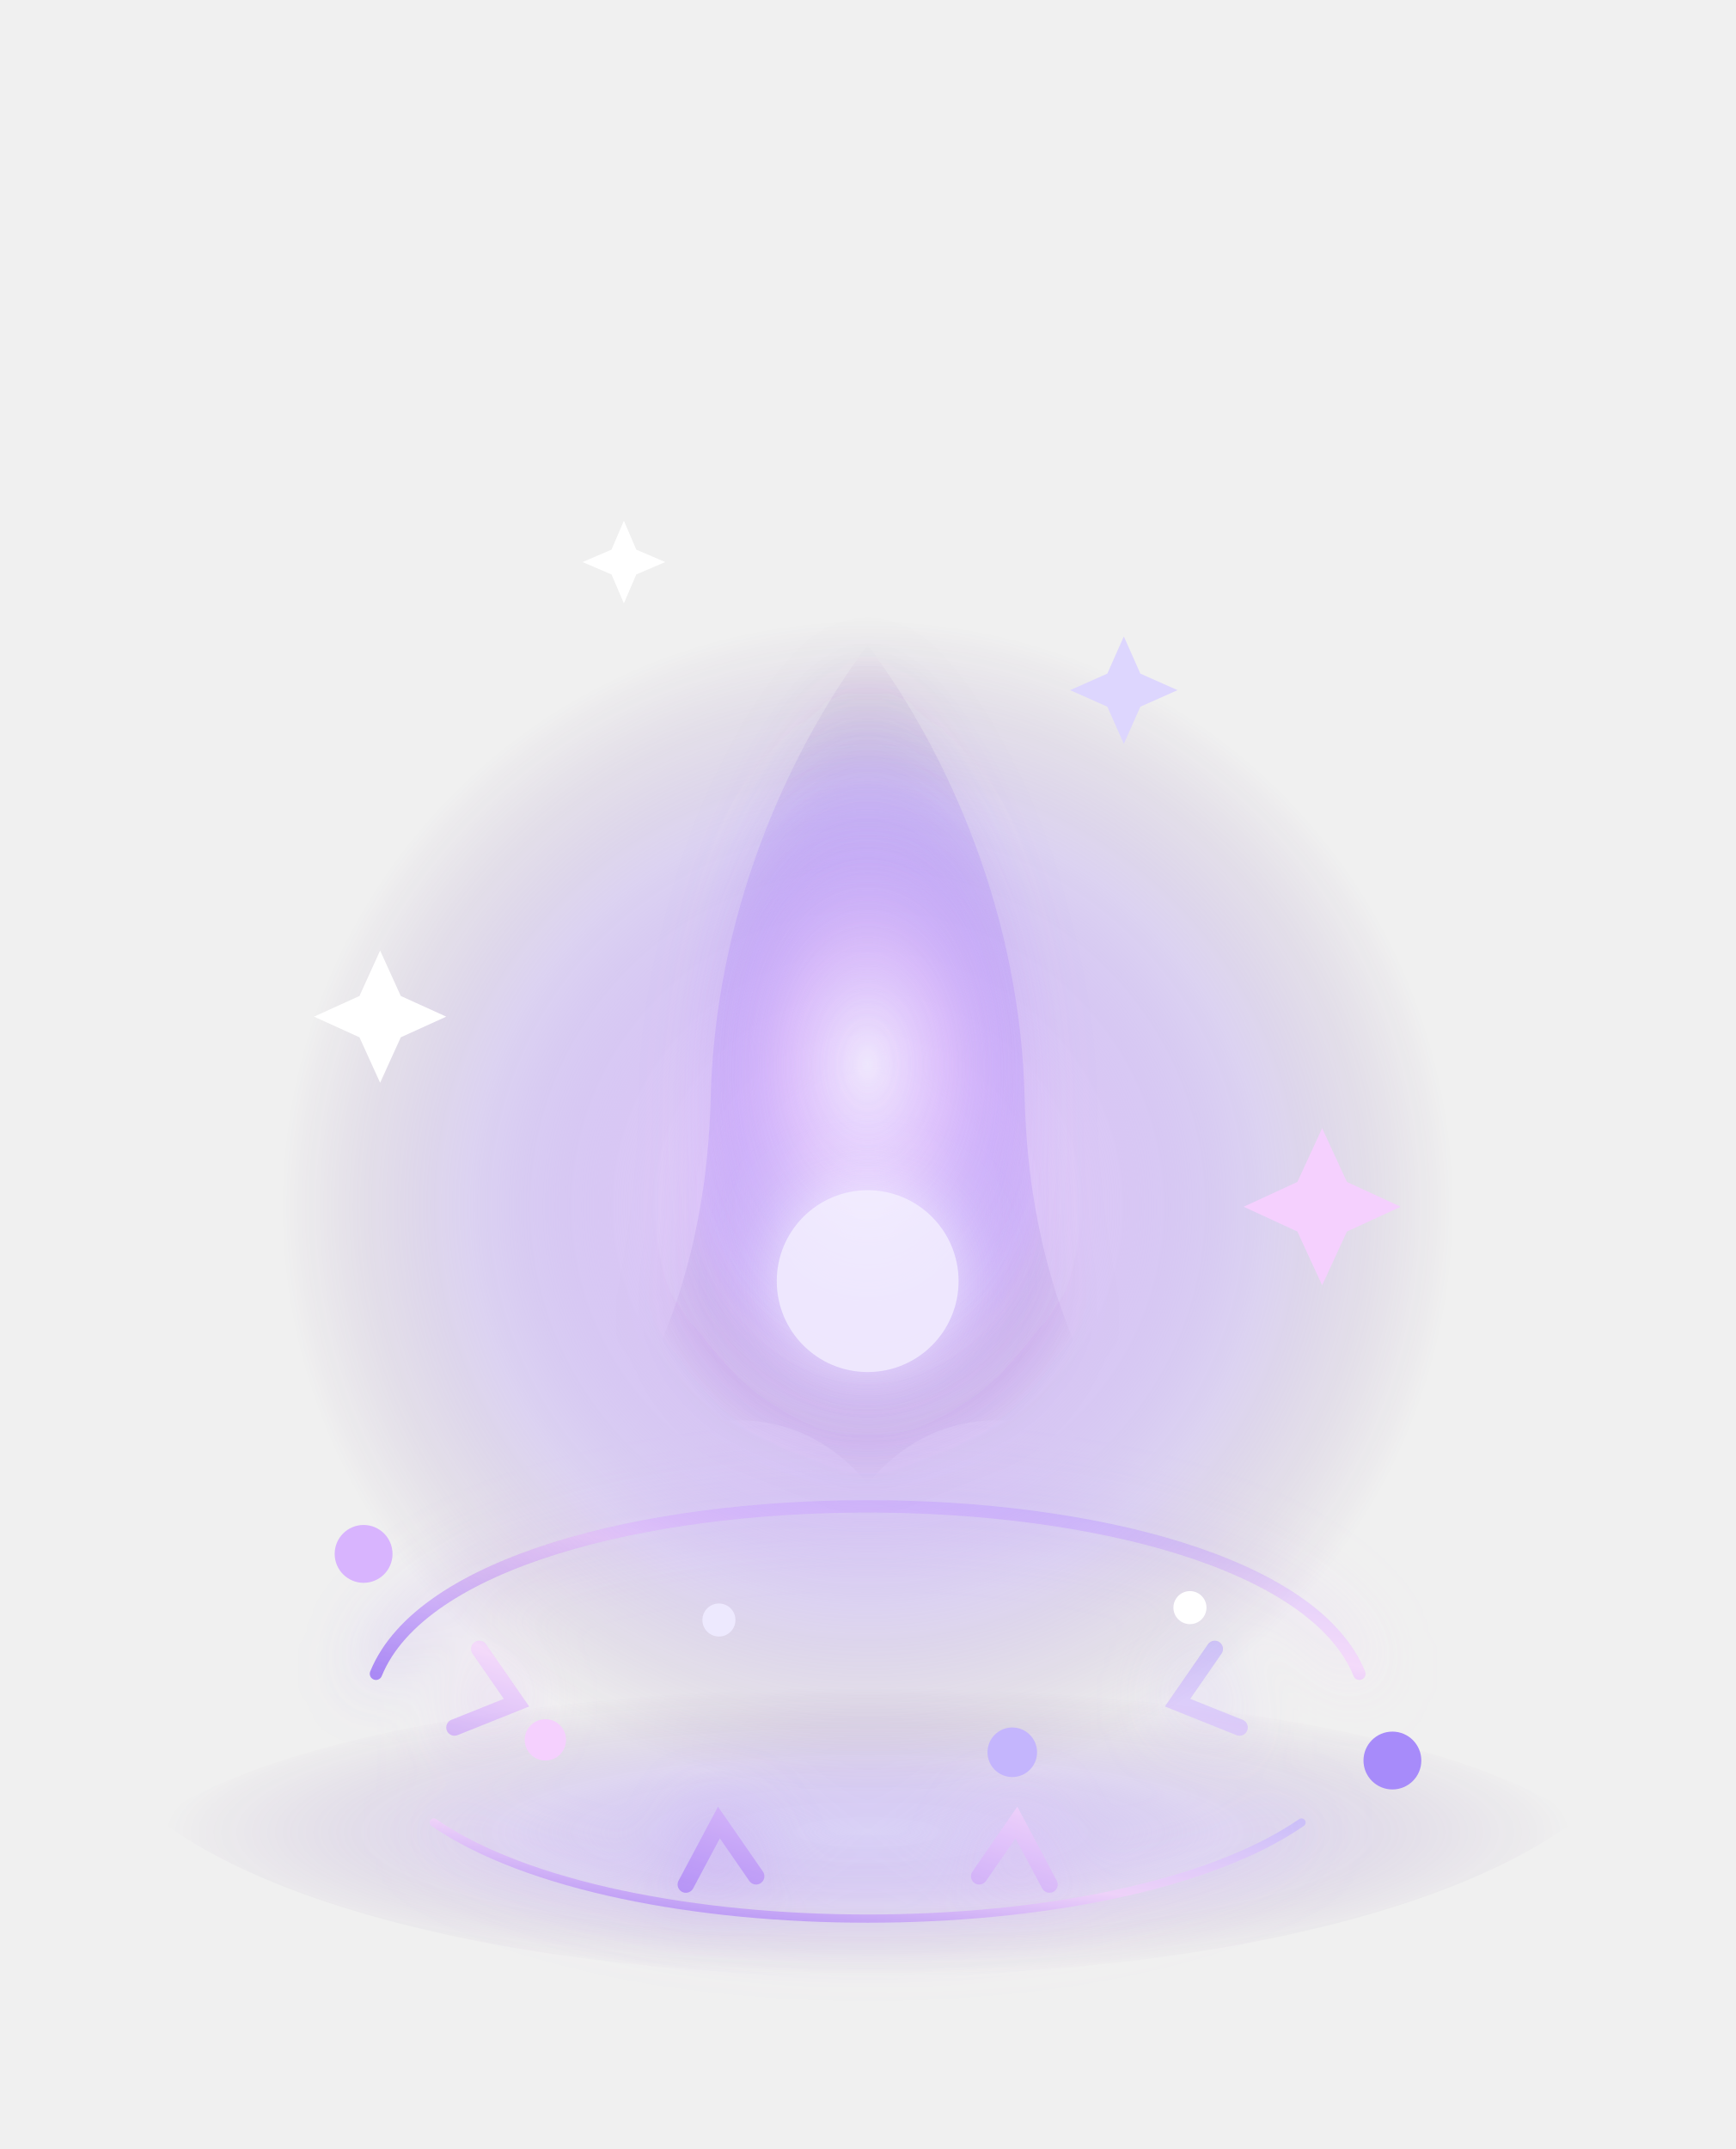
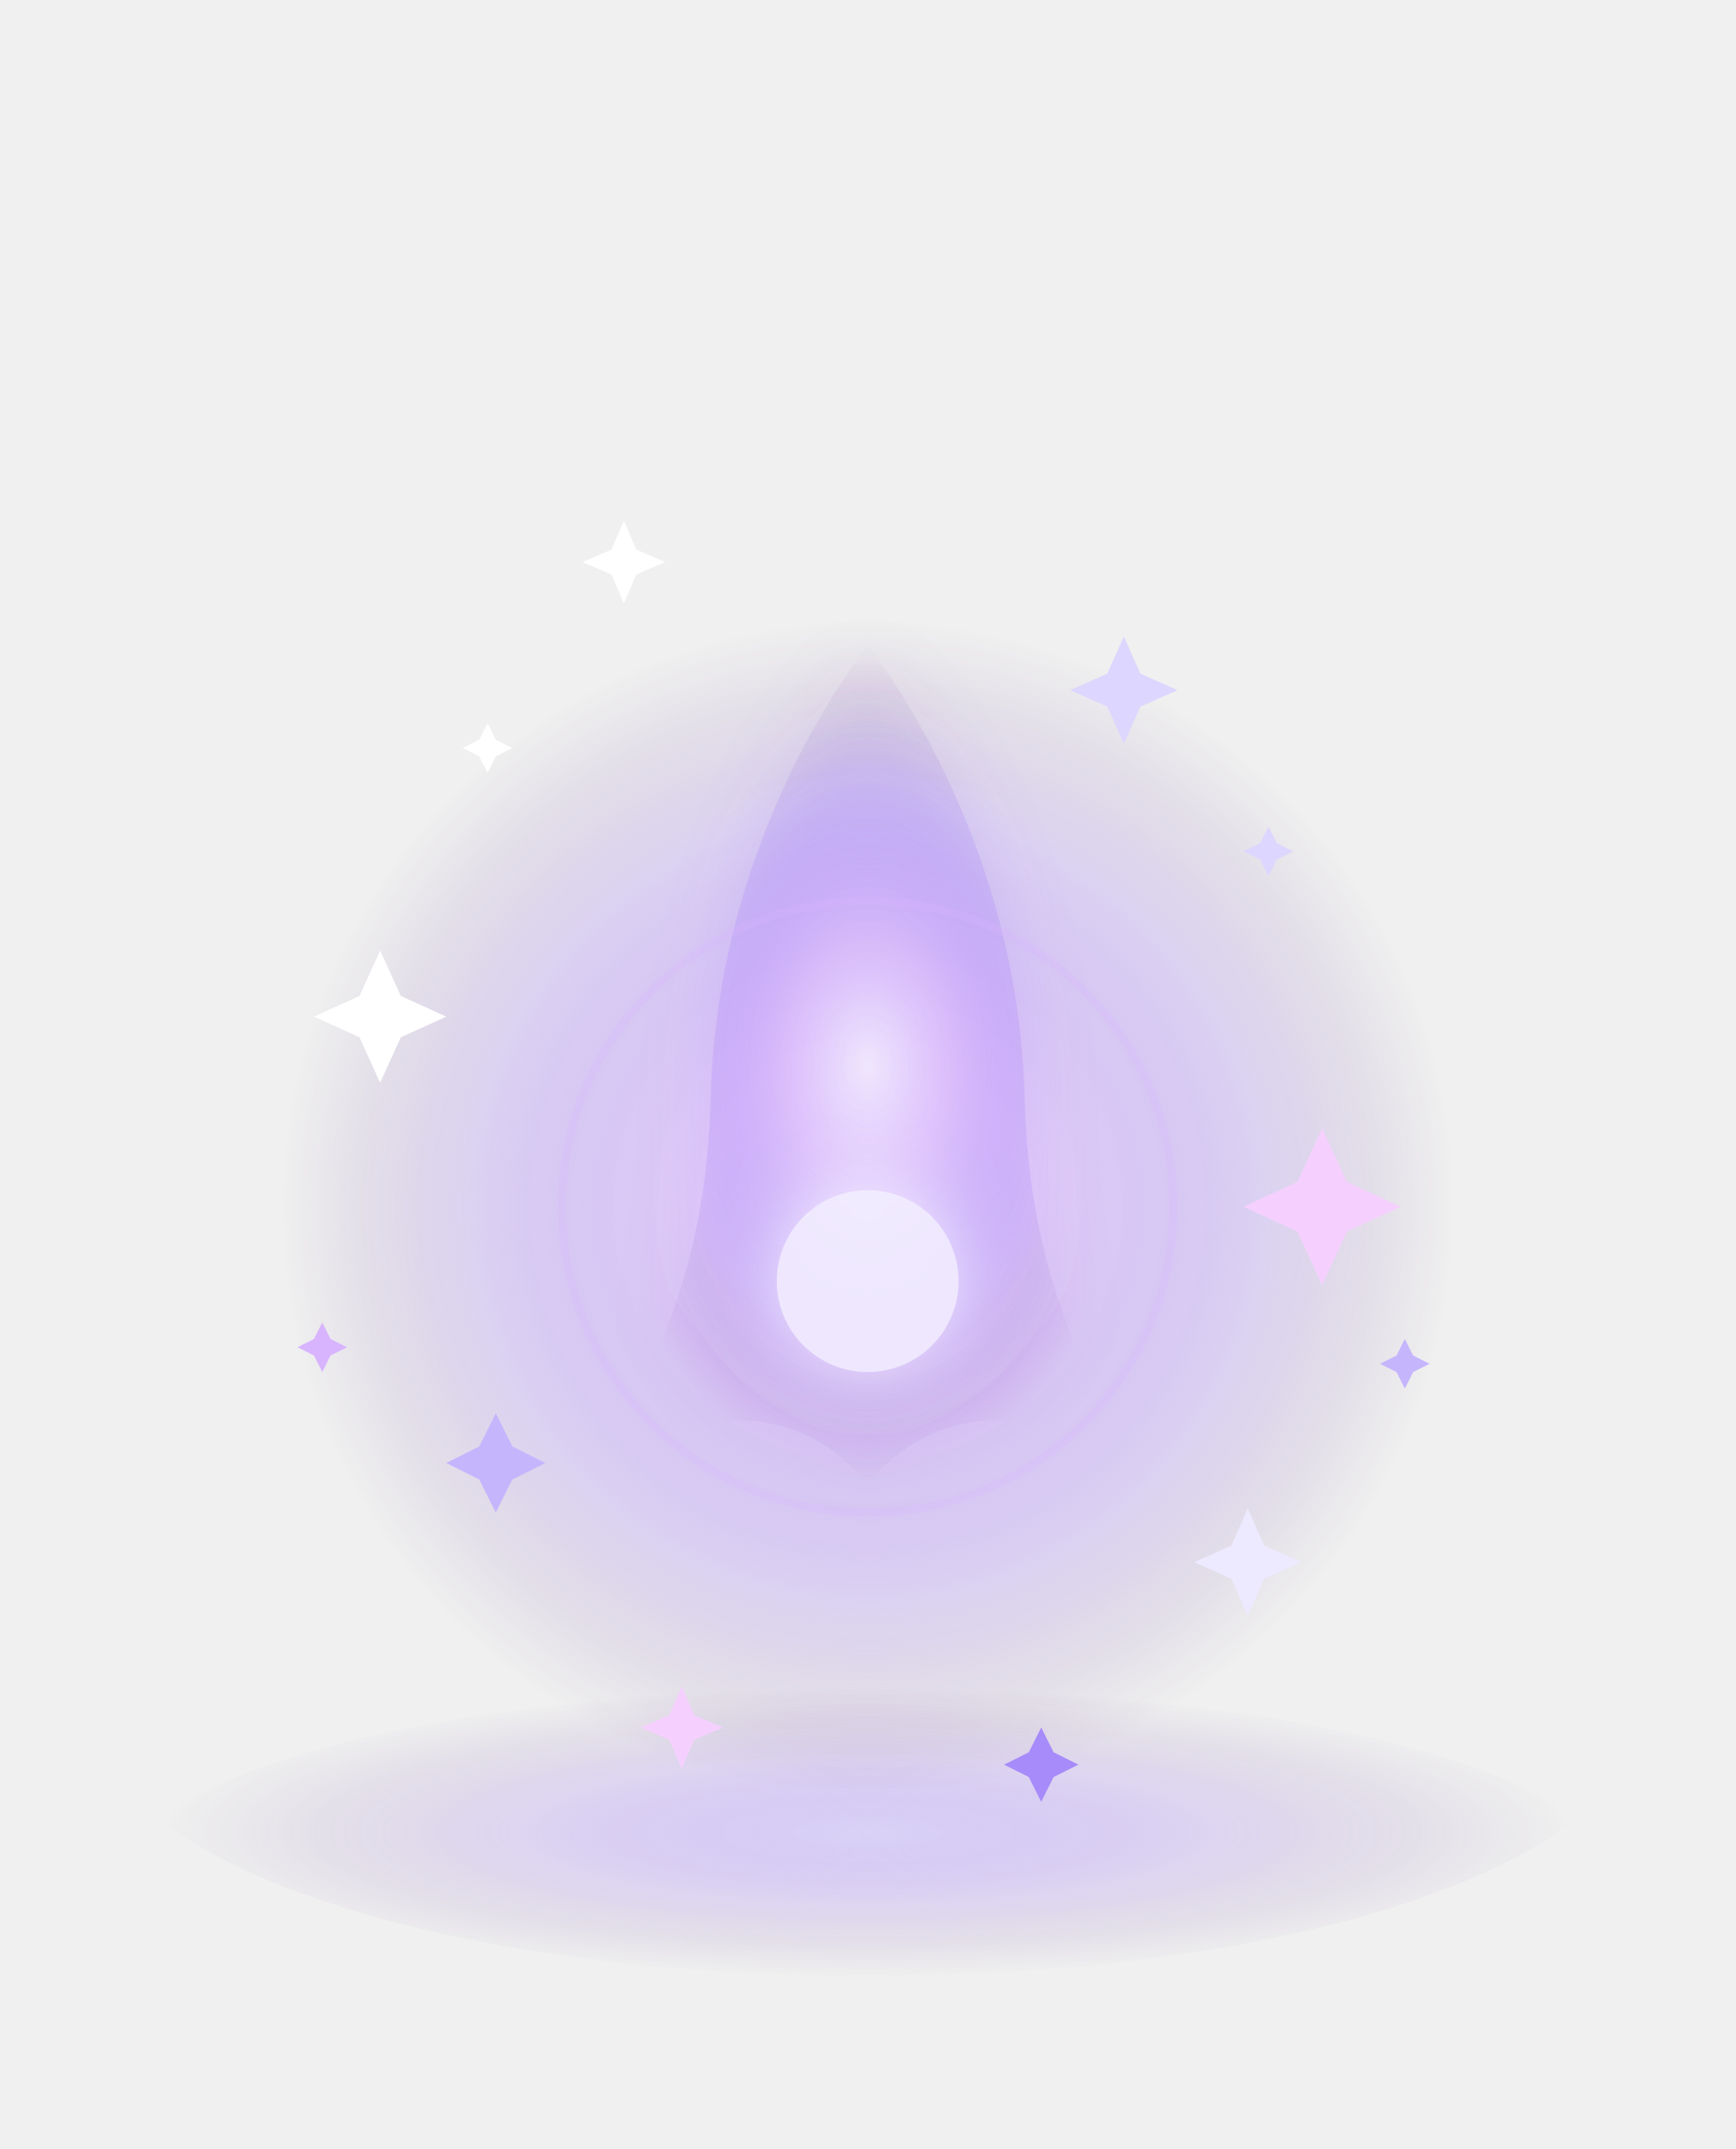
<svg xmlns="http://www.w3.org/2000/svg" viewBox="0 0 420 520" role="img" aria-labelledby="title description">
  <defs>
    <radialGradient id="aura">
      <stop offset="0" stop-color="#f5f3ff" stop-opacity=".86" />
      <stop offset=".28" stop-color="#d8b4fe" stop-opacity=".58" />
      <stop offset=".68" stop-color="#8b5cf6" stop-opacity=".2" />
      <stop offset="1" stop-color="#3b0764" stop-opacity="0" />
    </radialGradient>
    <radialGradient id="floor">
      <stop offset="0" stop-color="#c4b5fd" stop-opacity=".5" />
      <stop offset=".5" stop-color="#8b5cf6" stop-opacity=".18" />
      <stop offset="1" stop-color="#3b0764" stop-opacity="0" />
    </radialGradient>
-     <linearGradient id="energy" x1="0" y1="1" x2="1" y2="0">
-       <stop stop-color="#8b5cf6" />
-       <stop offset=".52" stop-color="#f5d0fe" />
-       <stop offset="1" stop-color="#c4b5fd" />
-     </linearGradient>
    <filter id="glow" x="-60%" y="-60%" width="220%" height="220%">
      <feGaussianBlur stdDeviation="8" result="b" />
      <feMerge>
        <feMergeNode in="b" />
        <feMergeNode in="SourceGraphic" />
      </feMerge>
    </filter>
  </defs>
  <style>
-     .exchange-aura{transform-origin:210px 300px;animation:portal-breathe 3.6s ease-in-out infinite}.rune{transform-origin:210px 408px;animation:rune-drift 10s linear infinite}.soul-mote{transform-box:fill-box;transform-origin:center;animation:soul-rise 3.8s ease-in-out infinite}.soul-mote:nth-child(2n){animation-duration:4.7s}.soul-mote:nth-child(3n){animation-delay:-2.1s}.spark{animation:twinkle 2.4s ease-in-out infinite}.spark:nth-child(2n){animation-delay:-1.2s}
-     @keyframes portal-breathe{0%,100%{opacity:.72;transform:scale(.94)}50%{opacity:1;transform:scale(1.04)}}@keyframes rune-drift{to{transform:rotate(360deg)}}@keyframes soul-rise{0%{opacity:0;transform:translateY(24px) scale(.5)}30%{opacity:.9}100%{opacity:0;transform:translateY(-92px) scale(1.15)}}@keyframes twinkle{0%,100%{opacity:.25;transform:scale(.7)}50%{opacity:1;transform:scale(1.2)}}
-     @media (prefers-reduced-motion:reduce){.exchange-aura,.rune,.soul-mote,.spark{animation:none}.exchange-aura{opacity:.9}.soul-mote,.spark{opacity:.7}}
+     .exchange-aura{transform-origin:210px 300px;animation:portal-breathe 3.6s ease-in-out infinite}.portal-sparkle{transform-box:fill-box;transform-origin:center;animation:portal-twinkle 3.4s ease-in-out infinite}.portal-sparkle:nth-child(2n){animation-delay:-1.1s;animation-duration:4.1s}.portal-sparkle:nth-child(3n){animation-delay:-2.3s;animation-duration:3.8s}.portal-sparkle:nth-child(5n){animation-delay:-.6s;animation-duration:4.6s}.portal-shimmer{transform-box:fill-box;transform-origin:center;animation:portal-shimmer 4.8s ease-in-out infinite}
+     @keyframes portal-breathe{0%,100%{opacity:.72;transform:scale(.94)}50%{opacity:1;transform:scale(1.04)}}@keyframes portal-twinkle{0%,18%,100%{opacity:.08;transform:translateY(5px) scale(.4) rotate(0)}48%{opacity:.82;transform:translateY(-5px) scale(1.05) rotate(18deg)}72%{opacity:.3;transform:translateY(-12px) scale(.72) rotate(32deg)}}@keyframes portal-shimmer{0%,100%{opacity:.12;transform:scale(.88)}50%{opacity:.42;transform:scale(1.06)}}
+     @media (prefers-reduced-motion:reduce){.exchange-aura,.portal-sparkle,.portal-shimmer{animation:none}.exchange-aura{opacity:.9}.portal-sparkle{opacity:.55}.portal-shimmer{opacity:.25}}
  </style>
  <path d="M38 440c60-42 284-42 344 0-67 51-277 51-344 0z" fill="url(#floor)" />
-   <g class="rune" fill="none" stroke="url(#energy)" stroke-linecap="round" opacity=".7" filter="url(#glow)">
-     <path d="M91 405c22-54 216-54 238 0" stroke-width="3" />
-     <path d="M105 441c45 31 165 31 210 0" stroke-width="2" />
-     <path d="M116 399l9 13-15 6m184-19l-9 13 15 6M166 456l8-15 9 13m71 2l-8-15-9 13" stroke-width="4" />
-   </g>
  <g class="exchange-aura">
    <circle cx="210" cy="292" r="142" fill="url(#aura)" />
    <path d="M143 354c17-22 28-51 29-88 1-44 18-83 38-110 20 27 37 66 38 110 1 37 12 66 29 88-29-15-51-14-67 5-16-19-38-20-67-5z" fill="url(#aura)" opacity=".72" filter="url(#glow)" />
    <circle cx="210" cy="310" r="22" fill="#f5f3ff" opacity=".82" filter="url(#glow)" />
  </g>
  <g aria-hidden="true">
-     <circle class="soul-mote" cx="88" cy="376" r="7" fill="#d8b4fe" />
-     <circle class="soul-mote" cx="132" cy="421" r="5" fill="#f5d0fe" />
-     <circle class="soul-mote" cx="174" cy="392" r="4" fill="#ede9fe" />
-     <circle class="soul-mote" cx="245" cy="424" r="6" fill="#c4b5fd" />
-     <circle class="soul-mote" cx="288" cy="389" r="4" fill="#fff" />
-     <circle class="soul-mote" cx="337" cy="426" r="7" fill="#a78bfa" />
-     <path class="spark" d="M92 230l5 11 11 5-11 5-5 11-5-11-11-5 11-5z" fill="#fff" />
-     <path class="spark" d="M320 273l6 13 13 6-13 6-6 13-6-13-13-6 13-6z" fill="#f5d0fe" />
-     <path class="spark" d="M272 154l4 9 9 4-9 4-4 9-4-9-9-4 9-4z" fill="#ddd6fe" />
-     <path class="spark" d="M151 126l3 7 7 3-7 3-3 7-3-7-7-3 7-3z" fill="#fff" />
+     <circle class="portal-shimmer" cx="210" cy="292" r="74" fill="none" stroke="#d8b4fe" stroke-width="2" opacity=".24" />
+     <path class="portal-sparkle" d="M92 230l5 11 11 5-11 5-5 11-5-11-11-5 11-5z" fill="#fff" />
+     <path class="portal-sparkle" d="M320 273l6 13 13 6-13 6-6 13-6-13-13-6 13-6z" fill="#f5d0fe" />
+     <path class="portal-sparkle" d="M272 154l4 9 9 4-9 4-4 9-4-9-9-4 9-4z" fill="#ddd6fe" />
+     <path class="portal-sparkle" d="M151 126l3 7 7 3-7 3-3 7-3-7-7-3 7-3z" fill="#fff" />
+     <path class="portal-sparkle" d="M120 342l4 8 8 4-8 4-4 8-4-8-8-4 8-4z" fill="#c4b5fd" />
+     <path class="portal-sparkle" d="M302 365l4 9 9 4-9 4-4 9-4-9-9-4 9-4z" fill="#ede9fe" />
+     <path class="portal-sparkle" d="M165 408l3 7 7 3-7 3-3 7-3-7-7-3 7-3z" fill="#f5d0fe" />
+     <path class="portal-sparkle" d="M252 418l3 6 6 3-6 3-3 6-3-6-6-3 6-3z" fill="#a78bfa" />
+     <path class="portal-sparkle" d="M78 320l2 4 4 2-4 2-2 4-2-4-4-2 4-2z" fill="#d8b4fe" />
+     <path class="portal-sparkle" d="M340 324l2 4 4 2-4 2-2 4-2-4-4-2 4-2z" fill="#c4b5fd" />
+     <path class="portal-sparkle" d="M118 175l2 4 4 2-4 2-2 4-2-4-4-2 4-2z" fill="#fff" />
+     <path class="portal-sparkle" d="M307 200l2 4 4 2-4 2-2 4-2-4-4-2 4-2z" fill="#ddd6fe" />
  </g>
</svg>
